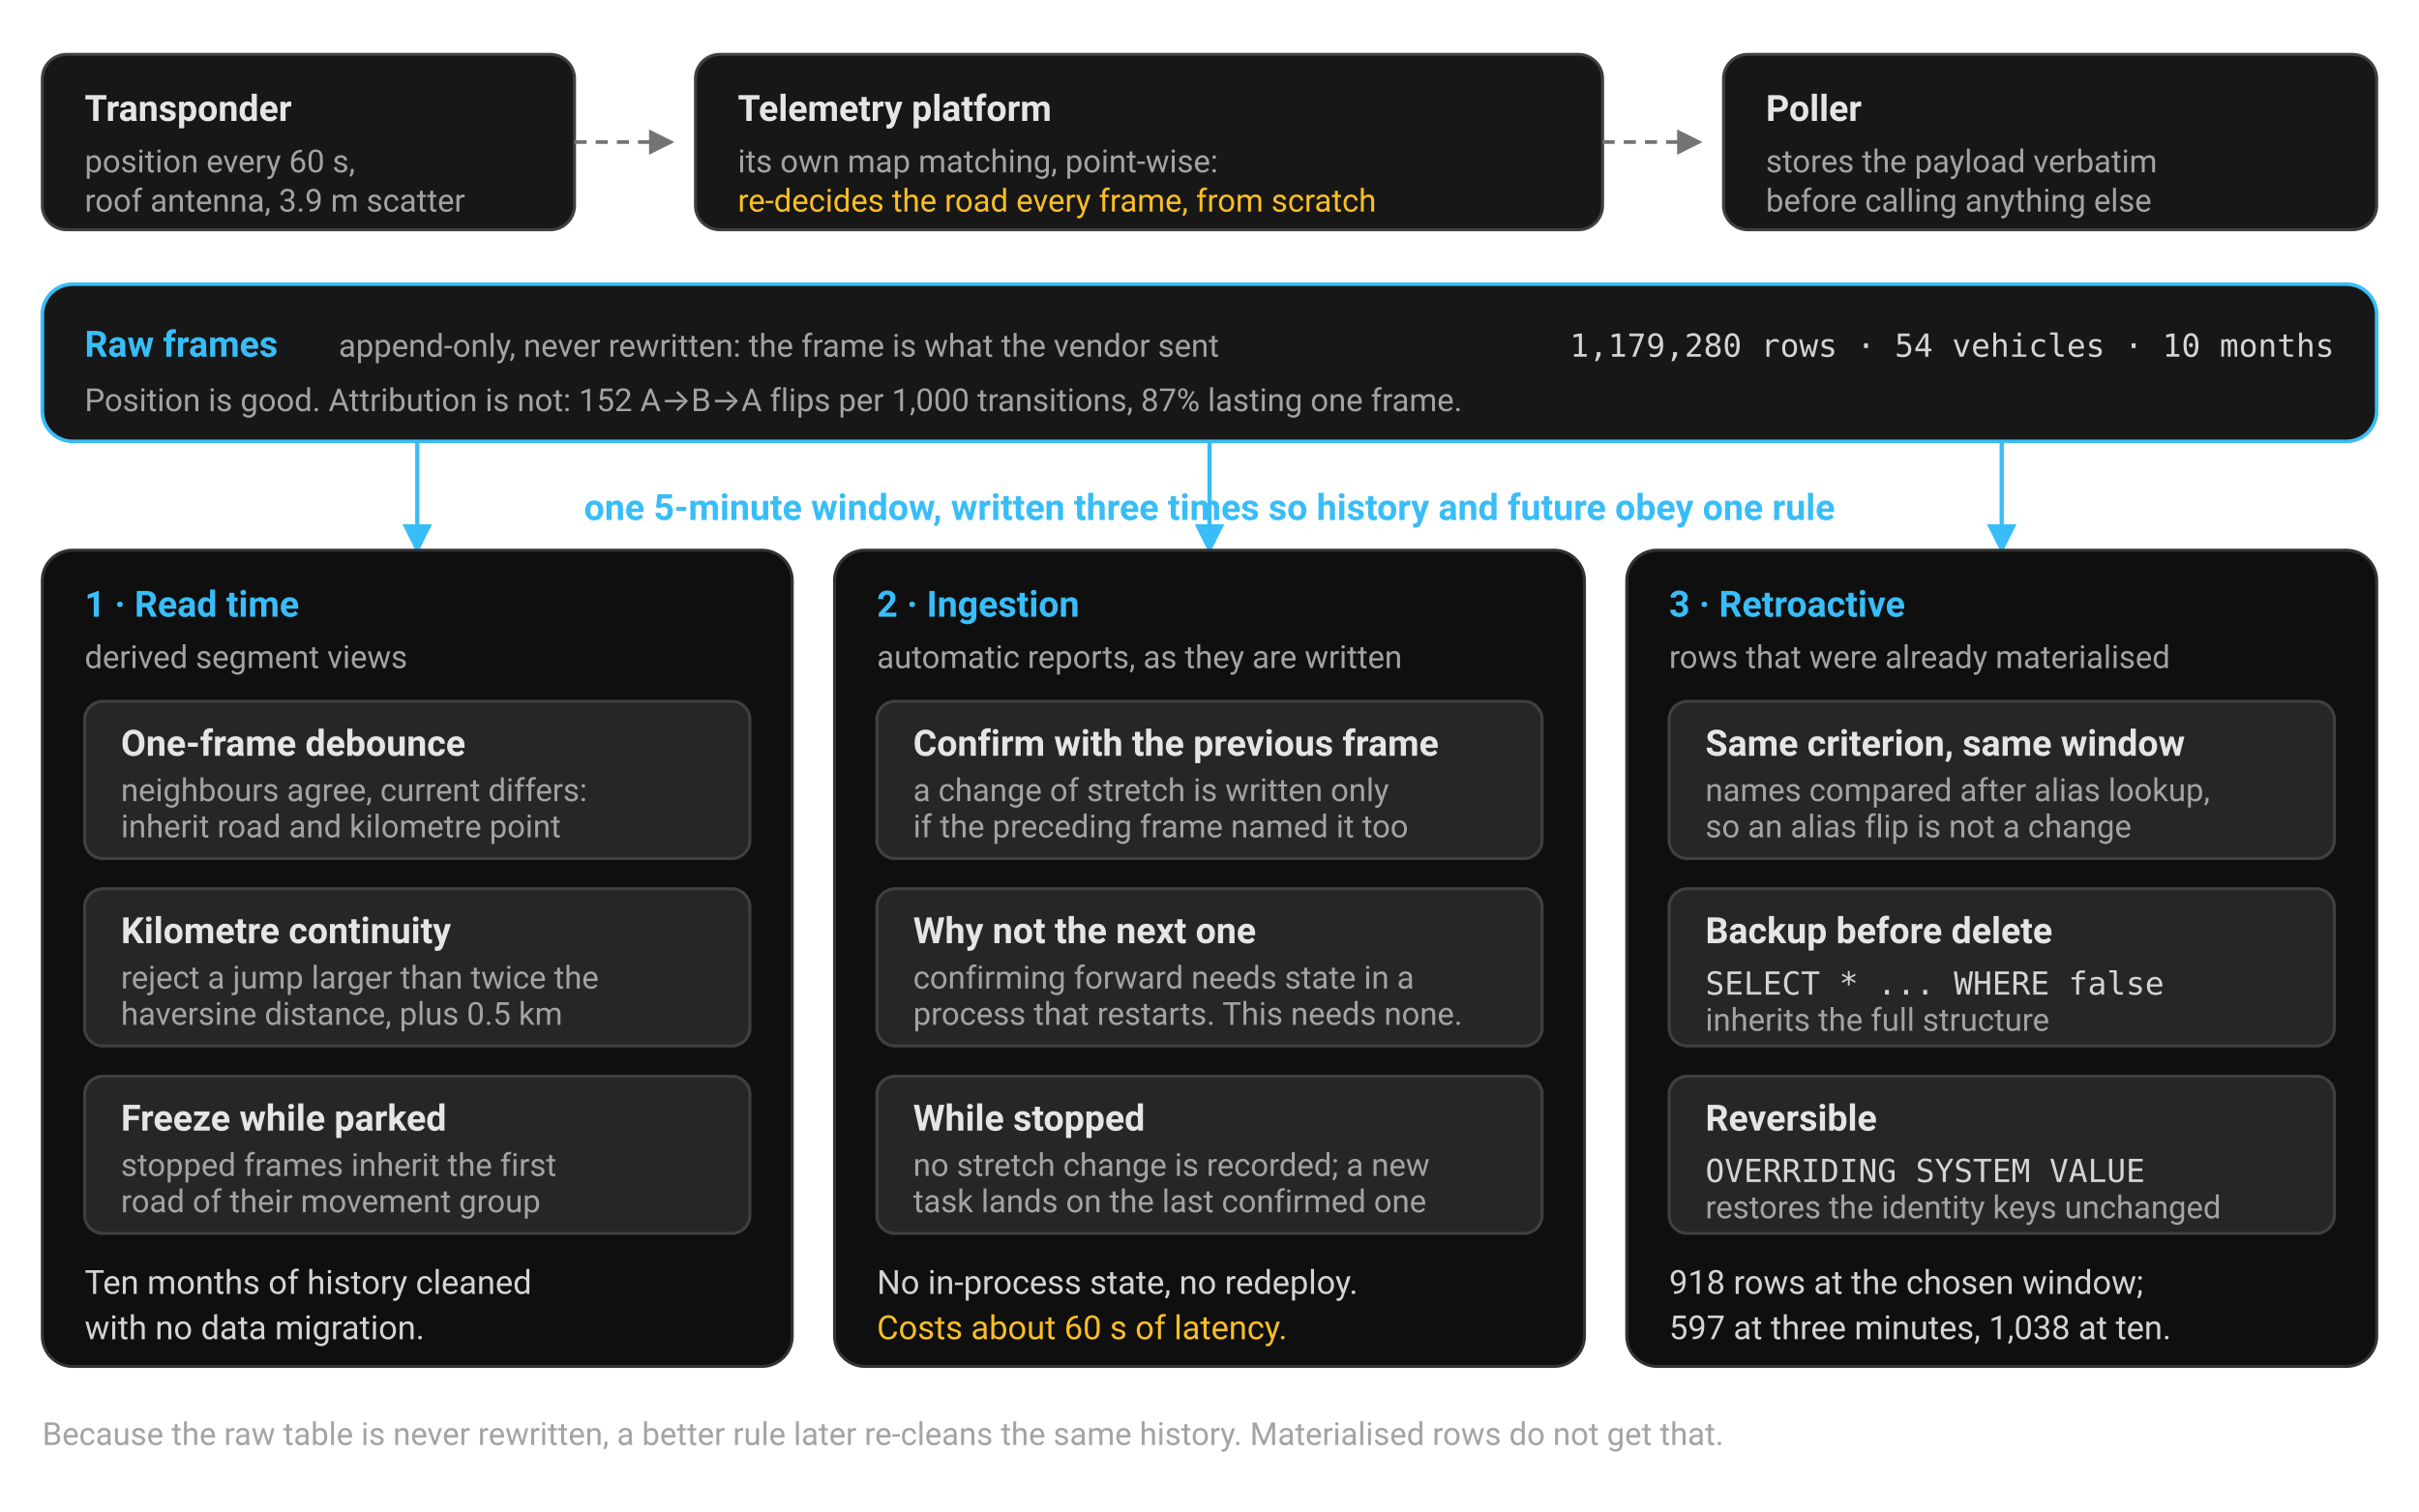
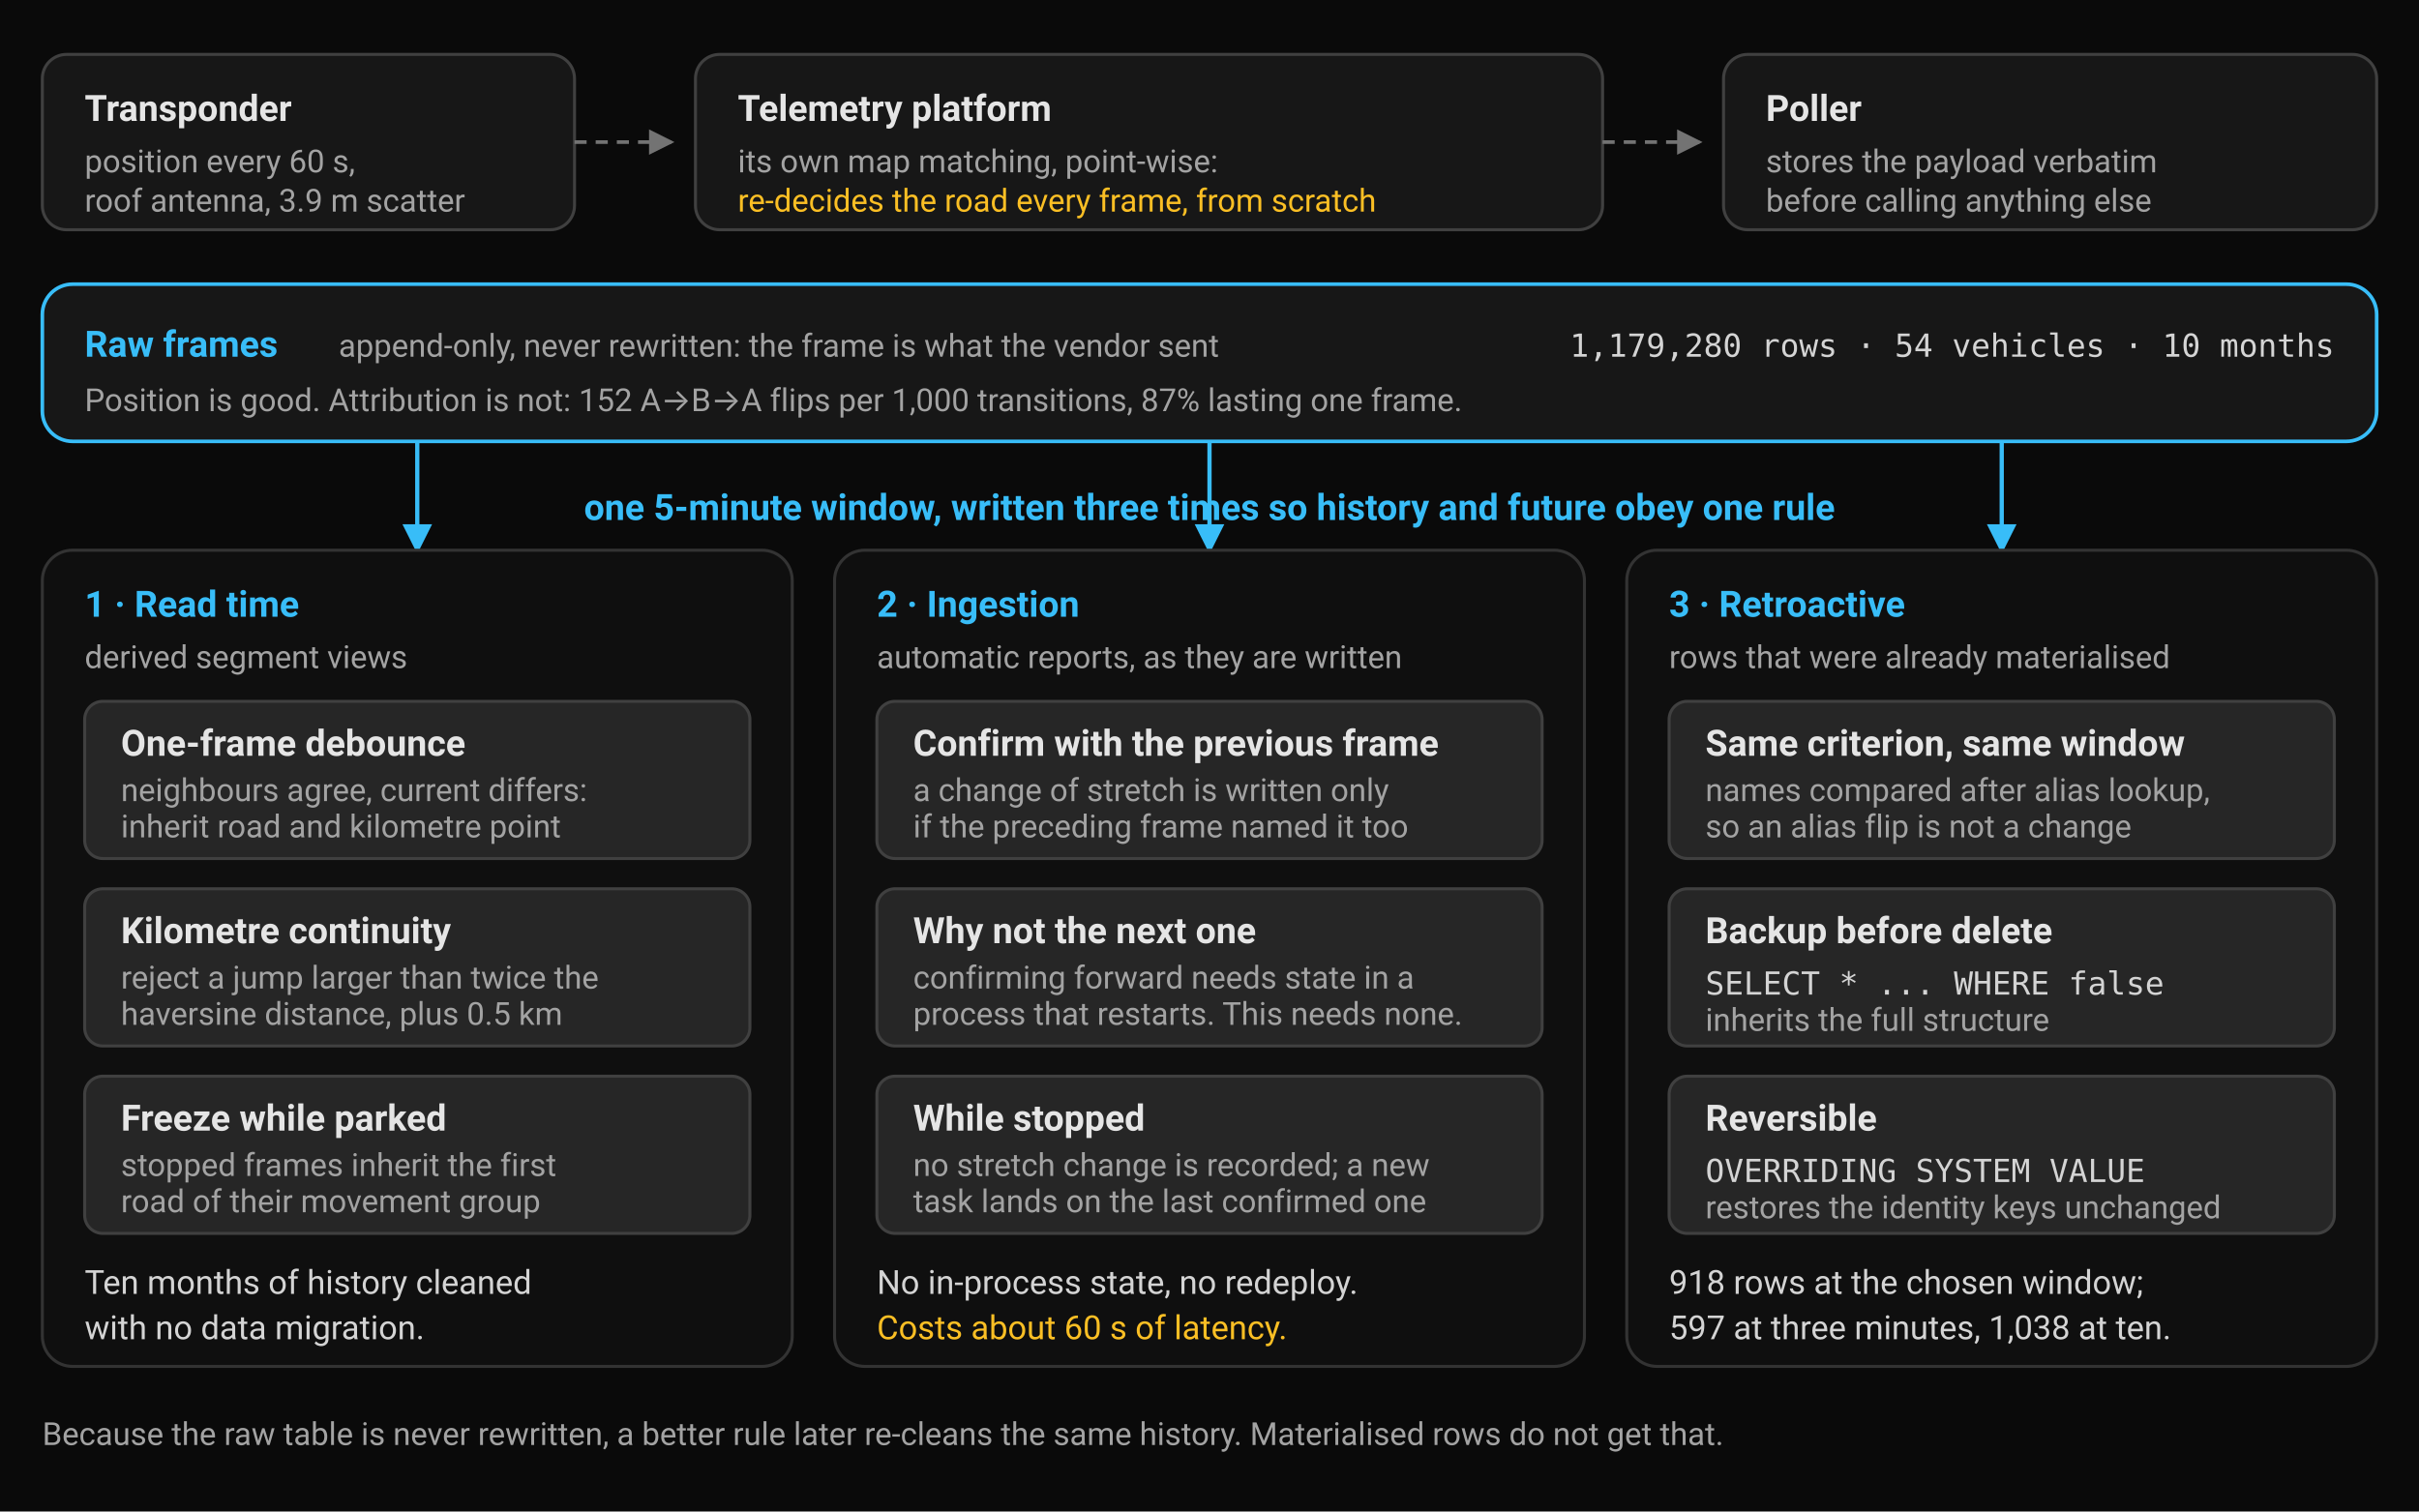
<svg xmlns="http://www.w3.org/2000/svg" viewBox="0 0 800 500" width="800" height="500" role="img" aria-labelledby="title desc">
  <style>
+     /* Opaque page colour: the figure stays legible outside the site (own tab, feed readers). */
+     svg { background: #0a0a0a; }
    .lane { fill: #0f0f0f; stroke: #333333; stroke-width: 1; }
    .box { fill: #171717; stroke: #404040; stroke-width: 1; }
    .box-accent { fill: #171717; stroke: #38bdf8; stroke-width: 1.2; }
    .inner { fill: #262626; stroke: #404040; stroke-width: 1; }
    .t { font: 600 12px ui-sans-serif, system-ui, -apple-system, "Segoe UI", Roboto, sans-serif; fill: #e5e5e5; }
    .s { font: 10.5px ui-sans-serif, system-ui, -apple-system, "Segoe UI", Roboto, sans-serif; fill: #a3a3a3; }
    .k { font: 600 12px ui-sans-serif, system-ui, -apple-system, "Segoe UI", Roboto, sans-serif; fill: #38bdf8; }
    .lbl { font: 11px ui-sans-serif, system-ui, -apple-system, "Segoe UI", Roboto, sans-serif; fill: #d4d4d4; }
    .mono { font: 10.5px ui-monospace, SFMono-Regular, Menlo, Consolas, monospace; fill: #d4d4d4; }
    .warn { fill: #fbbf24; }
    .arrow { stroke: #38bdf8; stroke-width: 1.4; fill: none; }
    .arrow-dim { stroke: #737373; stroke-width: 1.2; fill: none; stroke-dasharray: 4 3; }
  </style>
+   <rect width="100%" height="100%" fill="#0a0a0a" />
  <defs>
    <marker id="ah" viewBox="0 0 8 8" refX="7" refY="4" markerWidth="7" markerHeight="7" orient="auto">
      <path d="M 0 0 L 8 4 L 0 8 z" fill="#38bdf8" />
    </marker>
    <marker id="ahd" viewBox="0 0 8 8" refX="7" refY="4" markerWidth="7" markerHeight="7" orient="auto">
      <path d="M 0 0 L 8 4 L 0 8 z" fill="#737373" />
    </marker>
  </defs>
  <rect class="box" x="14" y="18" width="176" height="58" rx="8" />
  <text class="t" x="28" y="40">Transponder</text>
  <text class="s" x="28" y="57">position every 60 s,</text>
  <text class="s" x="28" y="70">roof antenna, 3.9 m scatter</text>
  <path class="arrow-dim" d="M 190 47 L 222 47" marker-end="url(#ahd)" />
  <rect class="box" x="230" y="18" width="300" height="58" rx="8" />
  <text class="t" x="244" y="40">Telemetry platform</text>
  <text class="s" x="244" y="57">its own map matching, point-wise:</text>
  <text class="warn s" x="244" y="70">re-decides the road every frame, from scratch</text>
  <path class="arrow-dim" d="M 530 47 L 562 47" marker-end="url(#ahd)" />
  <rect class="box" x="570" y="18" width="216" height="58" rx="8" />
  <text class="t" x="584" y="40">Poller</text>
  <text class="s" x="584" y="57">stores the payload verbatim</text>
  <text class="s" x="584" y="70">before calling anything else</text>
  <rect class="box-accent" x="14" y="94" width="772" height="52" rx="10" />
  <text class="k" x="28" y="118">Raw frames</text>
  <text class="s" x="112" y="118">append-only, never rewritten: the frame is what the vendor sent</text>
  <text class="mono" x="772" y="118" text-anchor="end">1,179,280 rows · 54 vehicles · 10 months</text>
  <text class="s" x="28" y="136">Position is good. Attribution is not: 152 A→B→A flips per 1,000 transitions, 87% lasting one frame.</text>
  <text class="k" x="400" y="172" text-anchor="middle">one 5-minute window, written three times so history and future obey one rule</text>
  <path class="arrow" d="M 138 146 L 138 182" marker-end="url(#ah)" />
  <path class="arrow" d="M 400 146 L 400 182" marker-end="url(#ah)" />
  <path class="arrow" d="M 662 146 L 662 182" marker-end="url(#ah)" />
  <rect class="lane" x="14" y="182" width="248" height="270" rx="10" />
  <text class="k" x="28" y="204">1 · Read time</text>
  <text class="s" x="28" y="221">derived segment views</text>
  <rect class="inner" x="28" y="232" width="220" height="52" rx="6" />
  <text class="t" x="40" y="250">One-frame debounce</text>
  <text class="s" x="40" y="265">neighbours agree, current differs:</text>
  <text class="s" x="40" y="277">inherit road and kilometre point</text>
  <rect class="inner" x="28" y="294" width="220" height="52" rx="6" />
  <text class="t" x="40" y="312">Kilometre continuity</text>
  <text class="s" x="40" y="327">reject a jump larger than twice the</text>
  <text class="s" x="40" y="339">haversine distance, plus 0.5 km</text>
  <rect class="inner" x="28" y="356" width="220" height="52" rx="6" />
  <text class="t" x="40" y="374">Freeze while parked</text>
  <text class="s" x="40" y="389">stopped frames inherit the first</text>
  <text class="s" x="40" y="401">road of their movement group</text>
  <text class="lbl" x="28" y="428">Ten months of history cleaned</text>
  <text class="lbl" x="28" y="443">with no data migration.</text>
  <rect class="lane" x="276" y="182" width="248" height="270" rx="10" />
  <text class="k" x="290" y="204">2 · Ingestion</text>
  <text class="s" x="290" y="221">automatic reports, as they are written</text>
  <rect class="inner" x="290" y="232" width="220" height="52" rx="6" />
  <text class="t" x="302" y="250">Confirm with the previous frame</text>
  <text class="s" x="302" y="265">a change of stretch is written only</text>
  <text class="s" x="302" y="277">if the preceding frame named it too</text>
  <rect class="inner" x="290" y="294" width="220" height="52" rx="6" />
  <text class="t" x="302" y="312">Why not the next one</text>
  <text class="s" x="302" y="327">confirming forward needs state in a</text>
  <text class="s" x="302" y="339">process that restarts. This needs none.</text>
  <rect class="inner" x="290" y="356" width="220" height="52" rx="6" />
  <text class="t" x="302" y="374">While stopped</text>
  <text class="s" x="302" y="389">no stretch change is recorded; a new</text>
  <text class="s" x="302" y="401">task lands on the last confirmed one</text>
  <text class="lbl" x="290" y="428">No in-process state, no redeploy.</text>
  <text class="lbl warn" x="290" y="443">Costs about 60 s of latency.</text>
  <rect class="lane" x="538" y="182" width="248" height="270" rx="10" />
  <text class="k" x="552" y="204">3 · Retroactive</text>
  <text class="s" x="552" y="221">rows that were already materialised</text>
  <rect class="inner" x="552" y="232" width="220" height="52" rx="6" />
  <text class="t" x="564" y="250">Same criterion, same window</text>
  <text class="s" x="564" y="265">names compared after alias lookup,</text>
  <text class="s" x="564" y="277">so an alias flip is not a change</text>
  <rect class="inner" x="552" y="294" width="220" height="52" rx="6" />
  <text class="t" x="564" y="312">Backup before delete</text>
  <text class="mono" x="564" y="329">SELECT * ... WHERE false</text>
  <text class="s" x="564" y="341">inherits the full structure</text>
  <rect class="inner" x="552" y="356" width="220" height="52" rx="6" />
  <text class="t" x="564" y="374">Reversible</text>
  <text class="mono" x="564" y="391">OVERRIDING SYSTEM VALUE</text>
  <text class="s" x="564" y="403">restores the identity keys unchanged</text>
  <text class="lbl" x="552" y="428">918 rows at the chosen window;</text>
  <text class="lbl" x="552" y="443">597 at three minutes, 1,038 at ten.</text>
  <text class="s" x="14" y="478">Because the raw table is never rewritten, a better rule later re-cleans the same history. Materialised rows do not get that.</text>
</svg>
